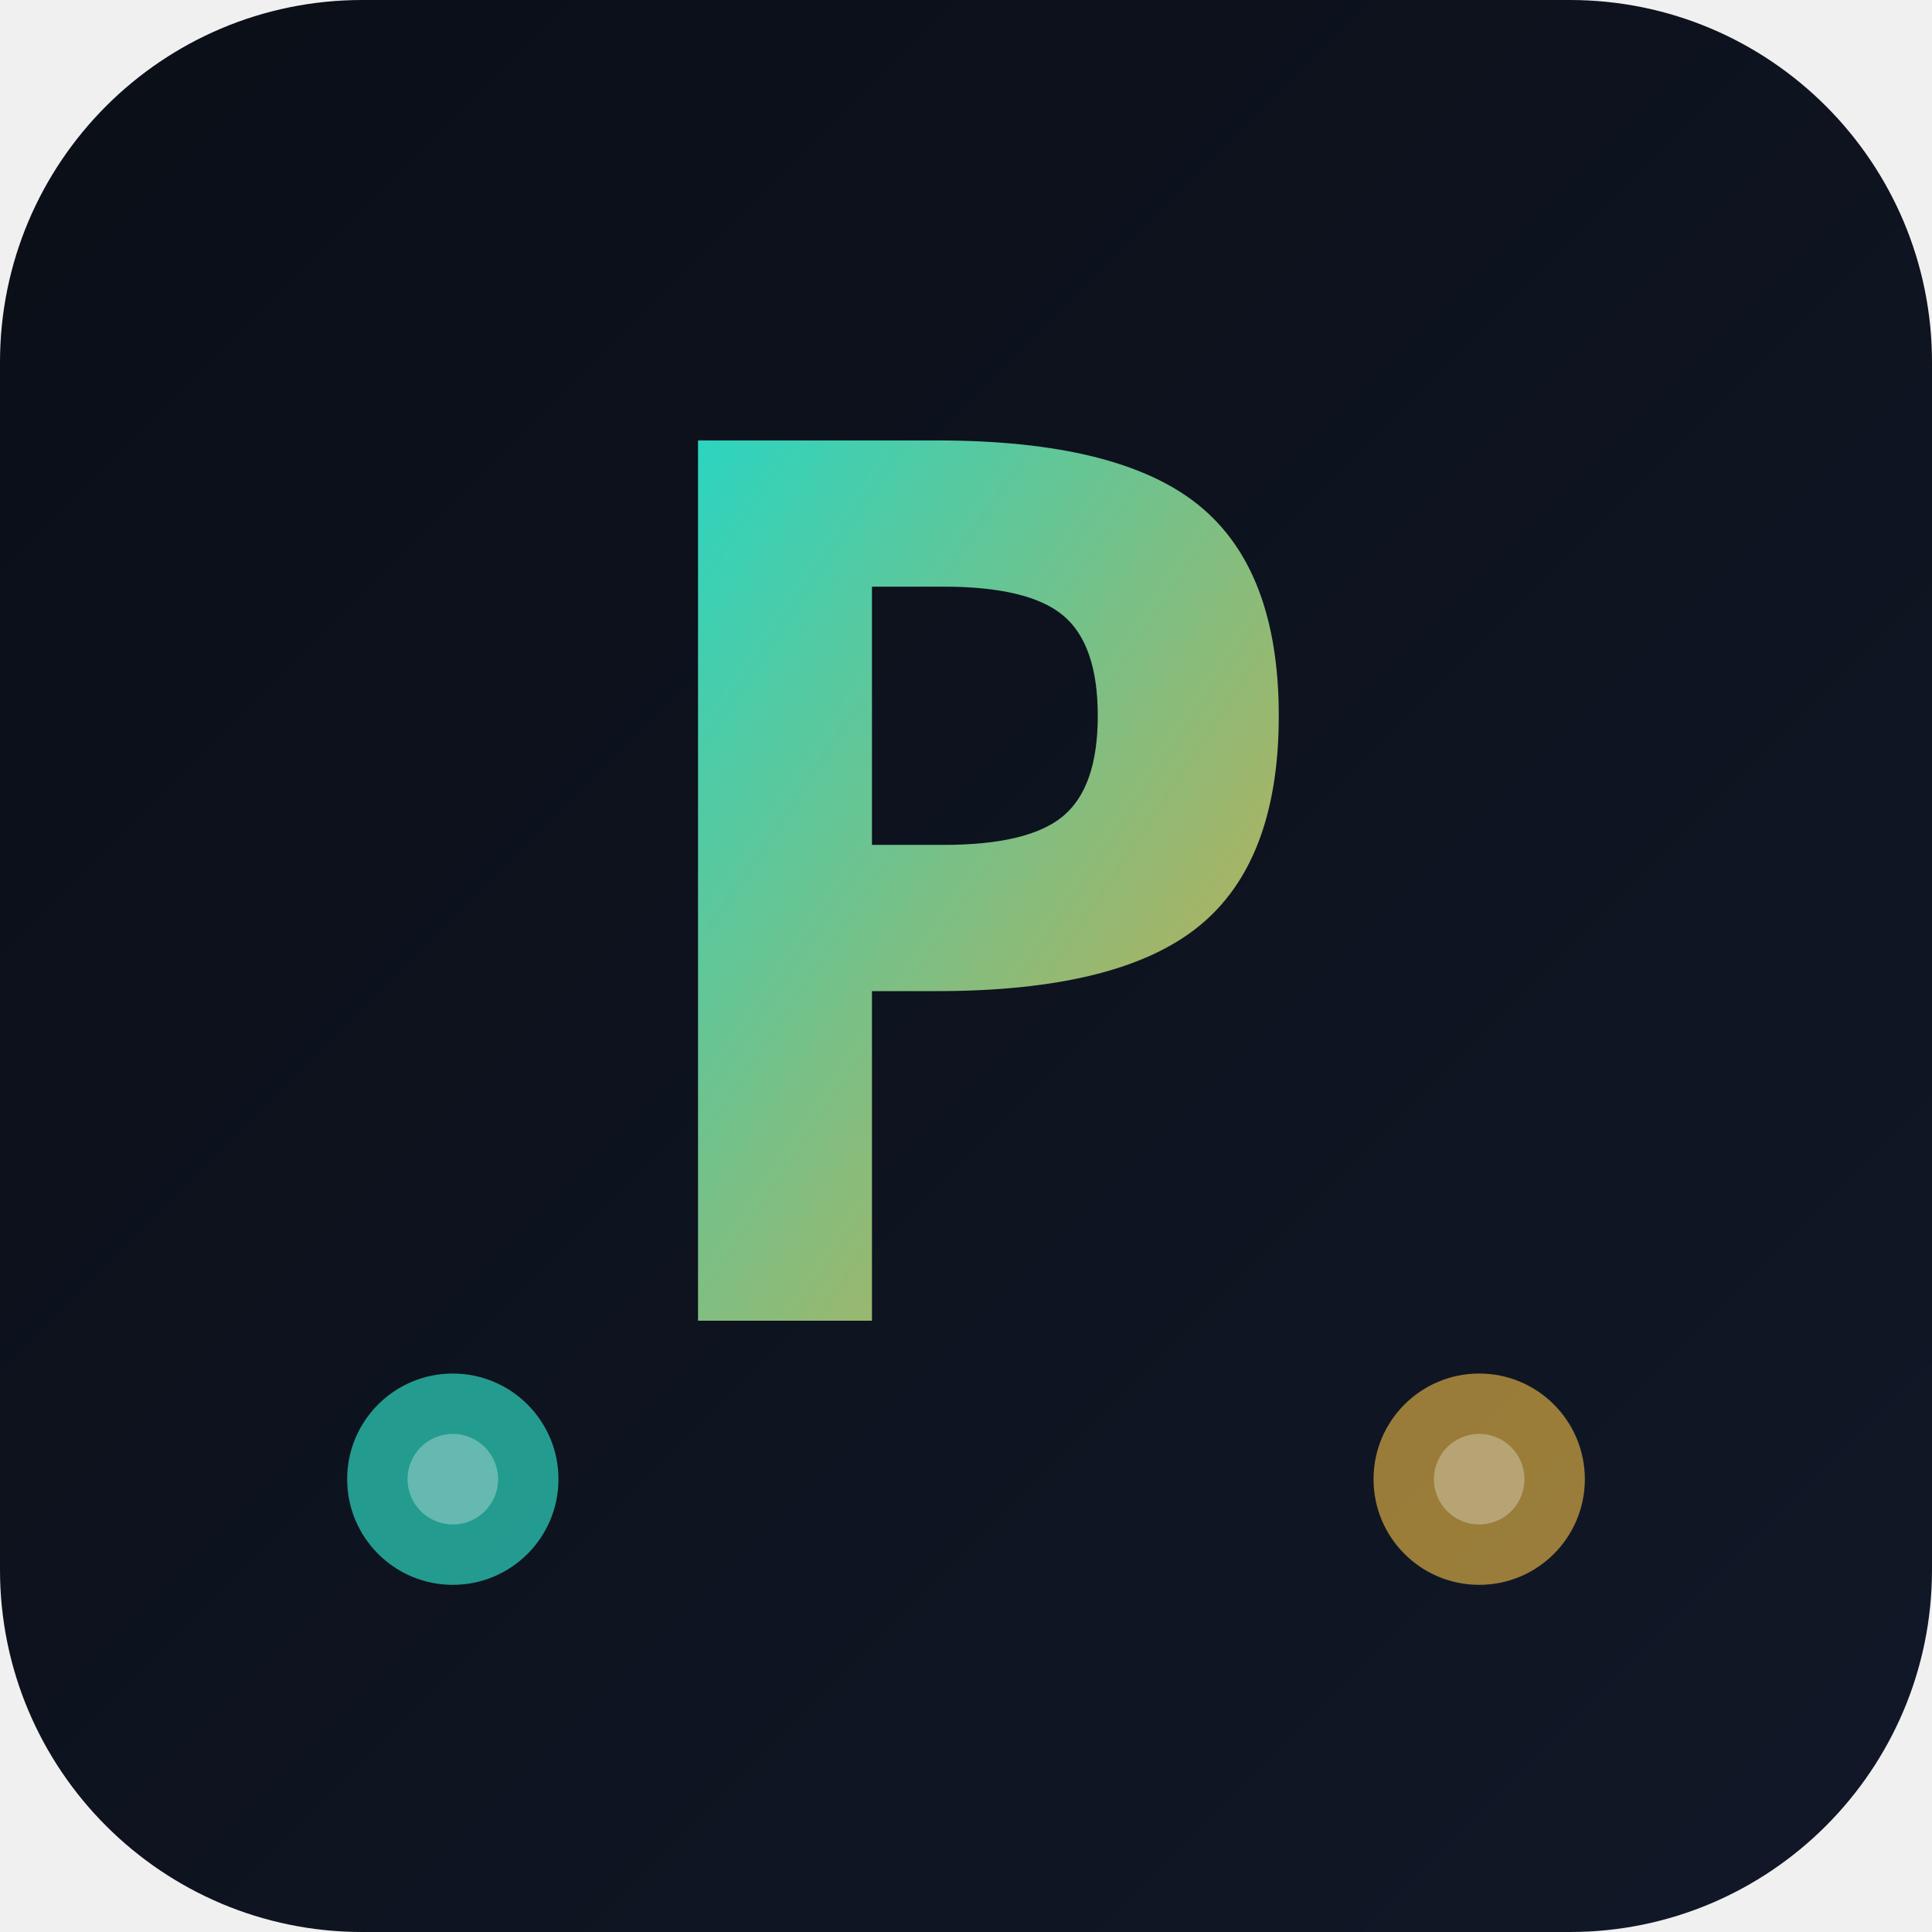
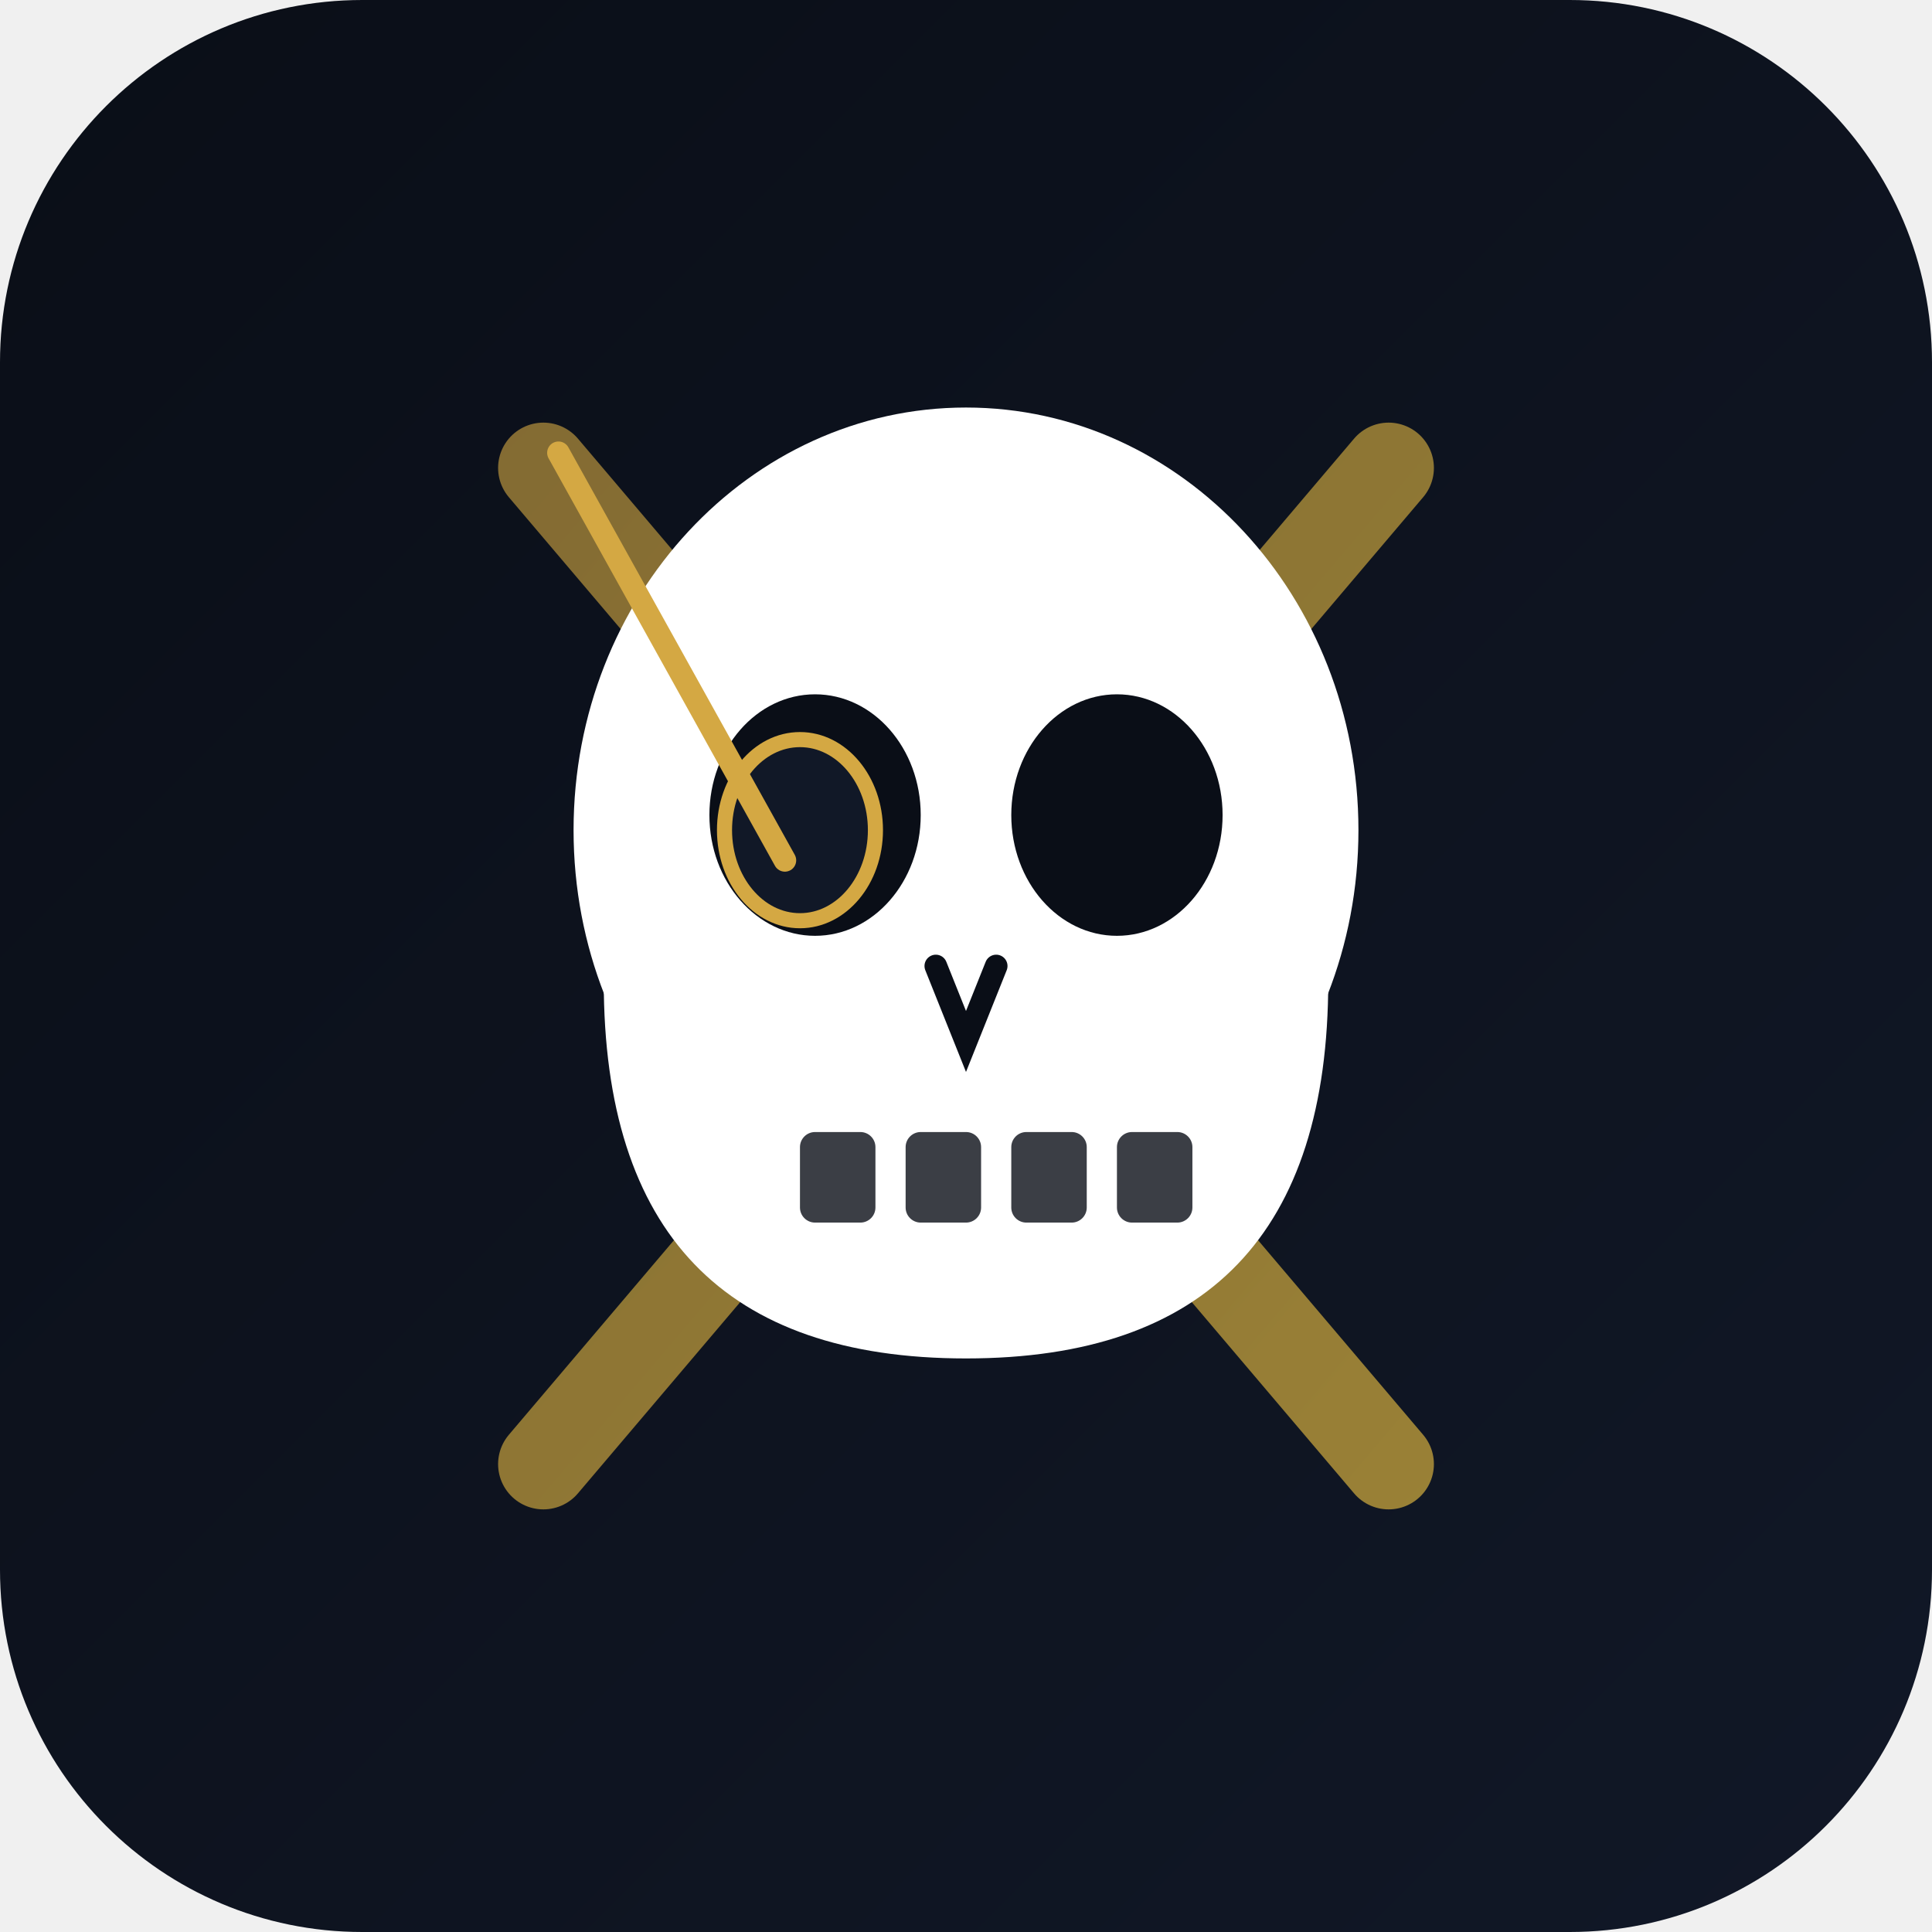
<svg xmlns="http://www.w3.org/2000/svg" viewBox="0 0 256 256">
  <defs>
    <linearGradient id="bg" x1="0%" y1="0%" x2="100%" y2="100%">
      <stop offset="0%" stop-color="#0a0e17" />
      <stop offset="100%" stop-color="#111827" />
    </linearGradient>
-     <linearGradient id="x" x1="0%" y1="0%" x2="100%" y2="100%">
-       <stop offset="0%" stop-color="#2dd4bf" />
-       <stop offset="100%" stop-color="#d4a843" />
+     <linearGradient id="gold" x1="0%" y1="0%" x2="100%" y2="100%">
+       <stop offset="0%" stop-color="#d4a843" />
+       <stop offset="100%" stop-color="#f5c842" />
    </linearGradient>
  </defs>
  <rect width="256" height="256" rx="48" fill="url(#bg)" />
-   <text x="128" y="175" font-family="monospace" font-size="160" font-weight="bold" fill="url(#x)" text-anchor="middle">P</text>
-   <circle cx="60" cy="196" r="14" fill="#2dd4bf" opacity="0.7" />
-   <circle cx="196" cy="196" r="14" fill="#d4a843" opacity="0.7" />
-   <circle cx="60" cy="196" r="6" fill="#fff" opacity="0.3" />
-   <circle cx="196" cy="196" r="6" fill="#fff" opacity="0.3" />
+   <g stroke="url(#gold)" stroke-width="12" stroke-linecap="round" opacity="0.6">
+     <line x1="72" y1="62" x2="184" y2="194" />
+     <line x1="184" y1="62" x2="72" y2="194" />
+   </g>
+   <g fill="#fff">
+     <ellipse cx="128" cy="110" rx="52" ry="56" />
+     <path d="M80 130 Q80 180 128 180 Q176 180 176 130" fill="#fff" />
+     <ellipse cx="108" cy="108" rx="14" ry="16" fill="#0a0e17" />
+     <ellipse cx="148" cy="108" rx="14" ry="16" fill="#0a0e17" />
+     <path d="M124 128 L128 138 L132 128" fill="none" stroke="#0a0e17" stroke-width="3" stroke-linecap="round" />
+     <g fill="#0a0e17" opacity="0.8">
+       <rect x="106" y="150" width="10" height="12" rx="2" />
+       <rect x="120" y="150" width="10" height="12" rx="2" />
+       <rect x="134" y="150" width="10" height="12" rx="2" />
+       <rect x="148" y="150" width="10" height="12" rx="2" />
+     </g>
+   </g>
+   <ellipse cx="106" cy="110" rx="10" ry="12" fill="#111827" stroke="#d4a843" stroke-width="2" />
+   <line x1="104" y1="114" x2="74" y2="60" stroke="#d4a843" stroke-width="3" stroke-linecap="round" />
</svg>
